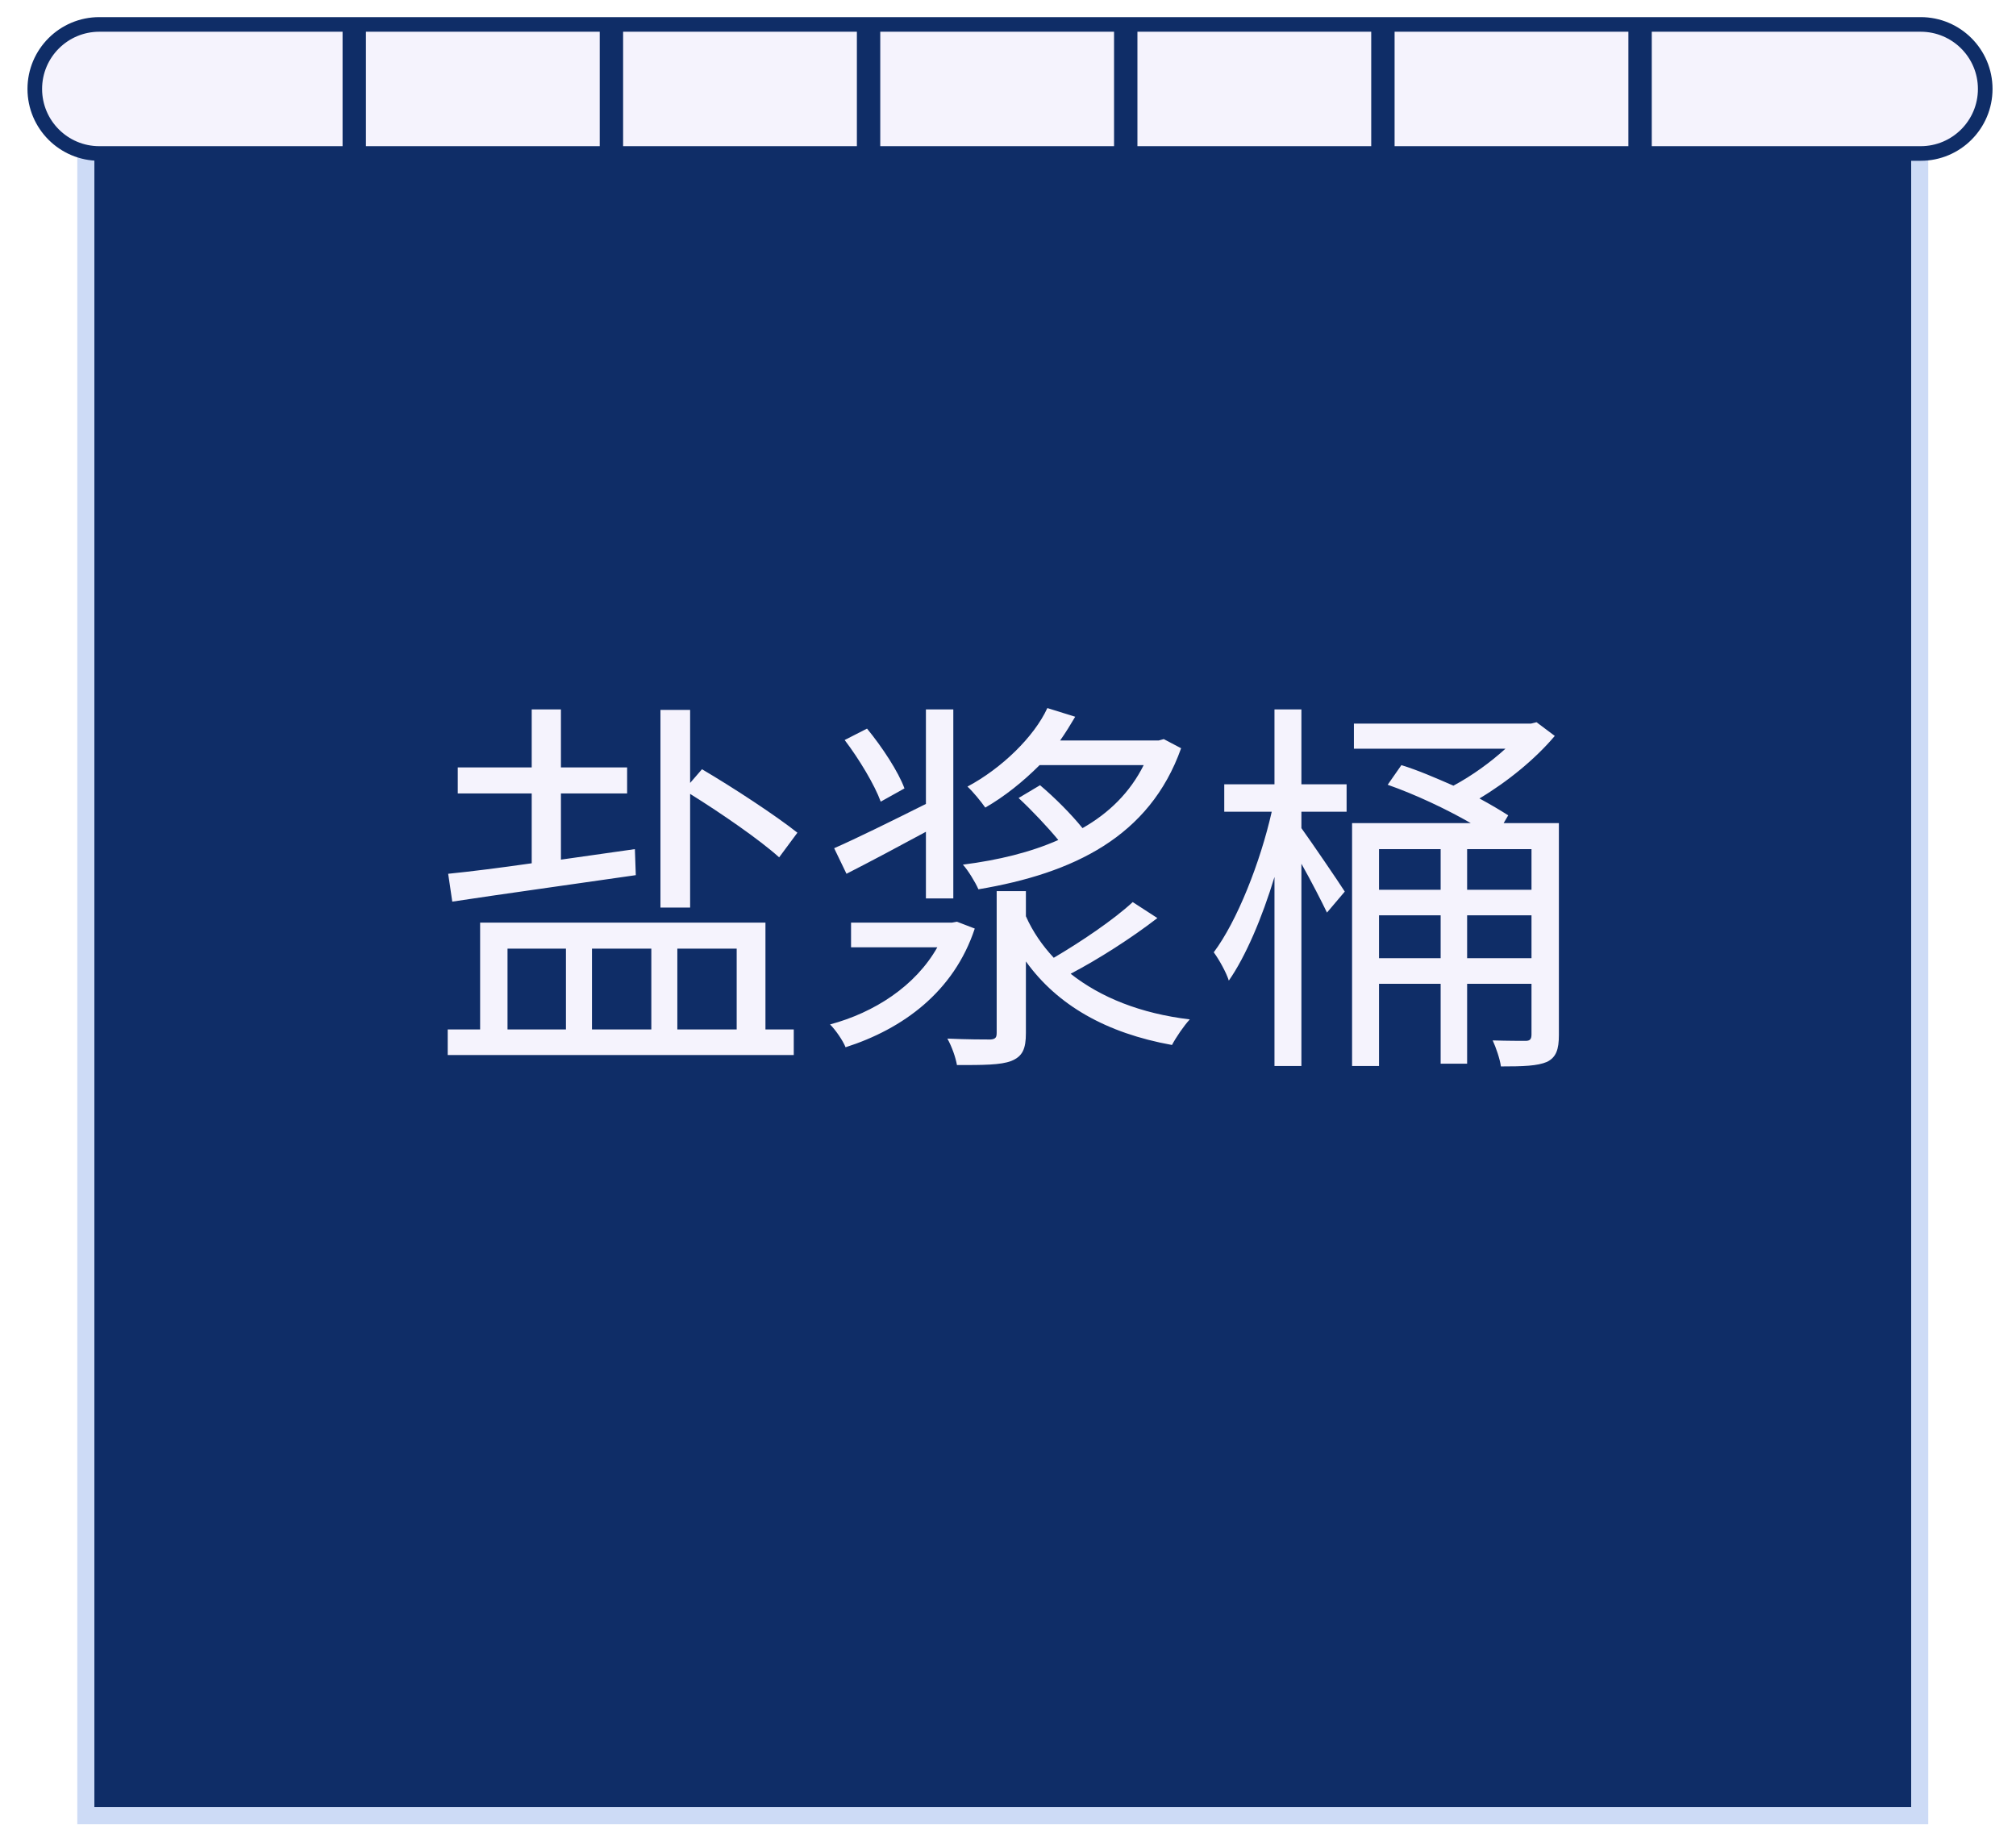
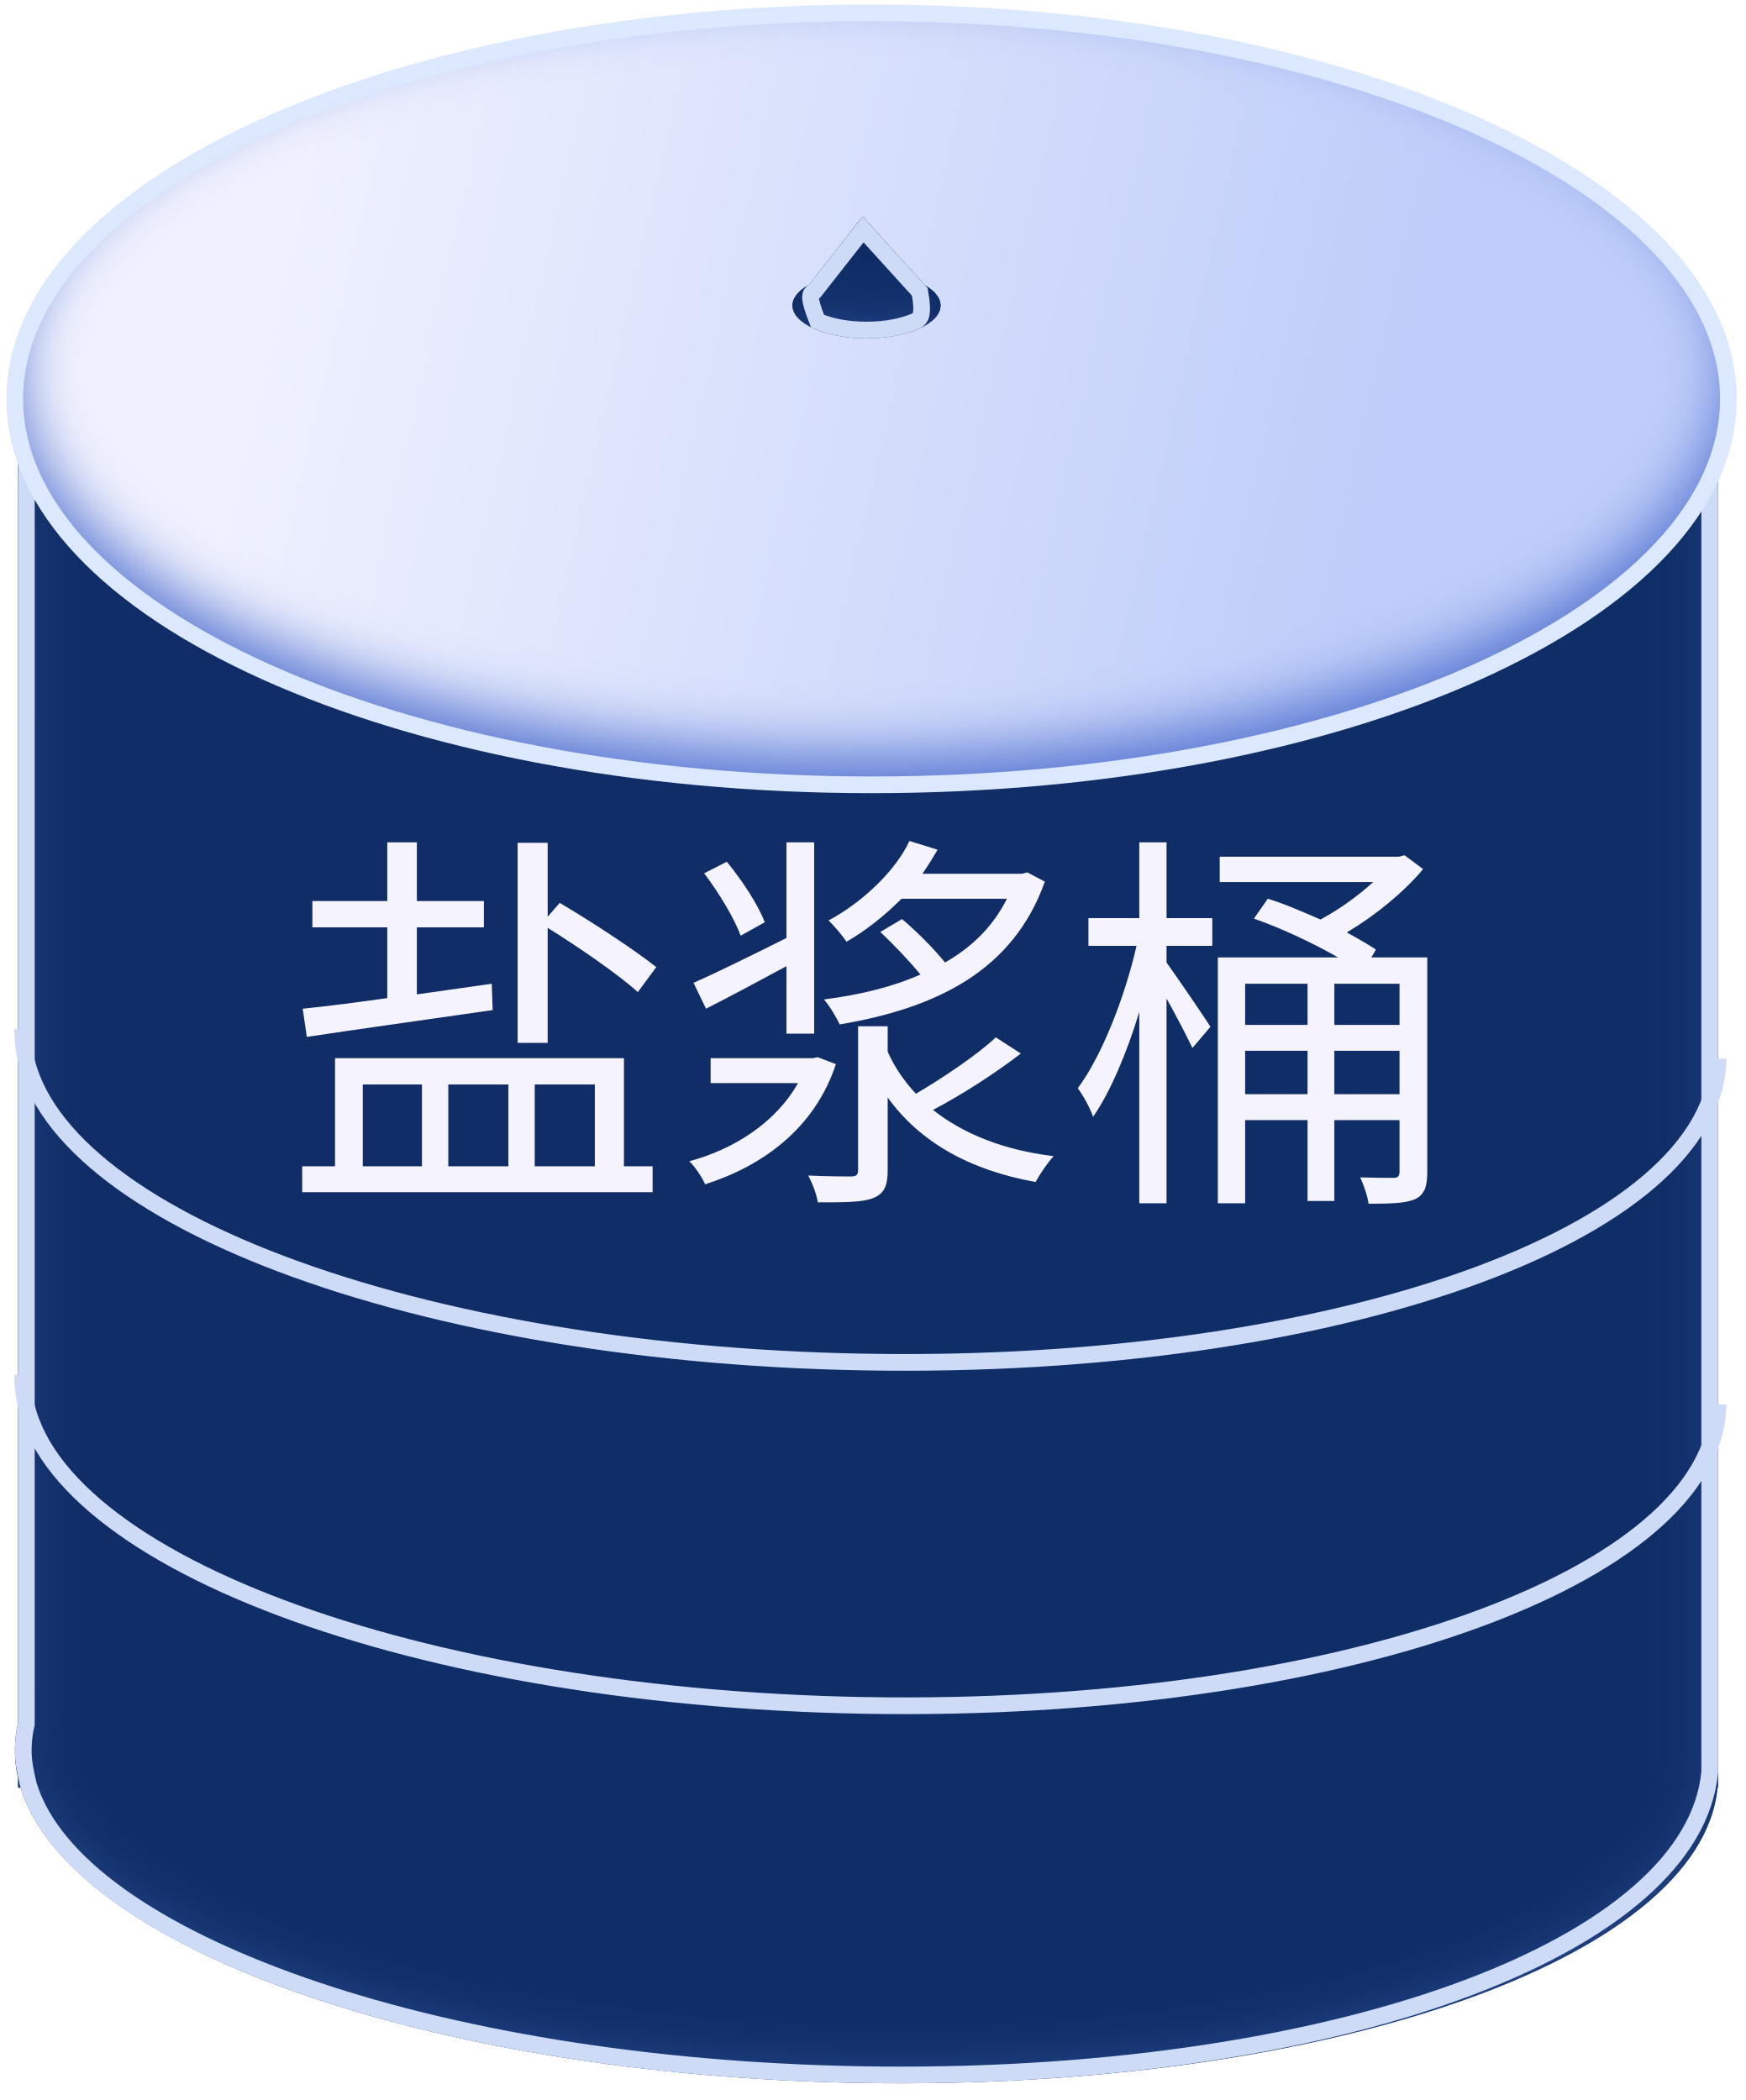
- <svg xmlns="http://www.w3.org/2000/svg" width="69px" height="63px" viewBox="0 0 69 63" version="1.1">
+ <svg xmlns="http://www.w3.org/2000/svg" xmlns:xlink="http://www.w3.org/1999/xlink" width="59px" height="71px" viewBox="0 0 59 71" version="1.1">
+   <defs>
+     <linearGradient x1="4.79%" y1="3.058%" x2="74.737%" y2="90.932%" id="linearGradient-1">
+       <stop stop-color="#102D67" offset="0%" />
+       <stop stop-color="#0F2D67" offset="100%" />
+     </linearGradient>
+     <path d="M57.571,14.219 L57.572,59.483 C57.574,59.55 57.574,59.616 57.573,59.682 C57.573,59.699 57.572,59.716 57.572,59.733 L57.571,60.006 L57.555,60.006 C56.997,65.817 44.209,70.261 28.6,69.988 C13.898,69.731 1.842,65.381 0.196,60.007 L0.109,60.006 L0.107,59.673 C0.033,59.345 -0.001,59.012 0.004,58.677 C0.009,58.39 0.044,58.106 0.108,57.825 L0.109,14.219 L57.571,14.219 Z" id="path-2" />
+     <filter x="-2.6%" y="-2.7%" width="105.2%" height="105.4%" filterUnits="objectBoundingBox" id="filter-3">
+       <feGaussianBlur stdDeviation="1" in="SourceAlpha" result="shadowBlurInner1" />
+       <feOffset dx="0" dy="-0" in="shadowBlurInner1" result="shadowOffsetInner1" />
+       <feComposite in="shadowOffsetInner1" in2="SourceAlpha" operator="arithmetic" k2="-1" k3="1" result="shadowInnerInner1" />
+       <feColorMatrix values="0 0 0 0 0.224   0 0 0 0 0.364   0 0 0 0 0.646  0 0 0 1 0" type="matrix" in="shadowInnerInner1" result="shadowMatrixInner1" />
+       <feGaussianBlur stdDeviation="1" in="SourceAlpha" result="shadowBlurInner2" />
+       <feOffset dx="0" dy="1" in="shadowBlurInner2" result="shadowOffsetInner2" />
+       <feComposite in="shadowOffsetInner2" in2="SourceAlpha" operator="arithmetic" k2="-1" k3="1" result="shadowInnerInner2" />
+       <feColorMatrix values="0 0 0 0 0.026   0 0 0 0 0.14   0 0 0 0 0.356  0 0 0 1 0" type="matrix" in="shadowInnerInner2" result="shadowMatrixInner2" />
+       <feMerge>
+         <feMergeNode in="shadowMatrixInner1" />
+         <feMergeNode in="shadowMatrixInner2" />
+       </feMerge>
+     </filter>
+     <linearGradient x1="13.603%" y1="47.594%" x2="80.522%" y2="54.508%" id="linearGradient-4">
+       <stop stop-color="#EFF1FE" offset="0%" />
+       <stop stop-color="#BECDF9" offset="100%" />
+     </linearGradient>
+     <ellipse id="path-5" cx="28.96" cy="13.049" rx="28.96" ry="13.049" />
+     <filter x="-3.1%" y="-6.8%" width="106.2%" height="113.7%" filterUnits="objectBoundingBox" id="filter-6">
+       <feGaussianBlur stdDeviation="1" in="SourceAlpha" result="shadowBlurInner1" />
+       <feOffset dx="0" dy="-1" in="shadowBlurInner1" result="shadowOffsetInner1" />
+       <feComposite in="shadowOffsetInner1" in2="SourceAlpha" operator="arithmetic" k2="-1" k3="1" result="shadowInnerInner1" />
+       <feColorMatrix values="0 0 0 0 0.339   0 0 0 0 0.46   0 0 0 0 0.822  0 0 0 1 0" type="matrix" in="shadowInnerInner1" />
+     </filter>
+     <linearGradient x1="4.79%" y1="16.15%" x2="74.737%" y2="79.516%" id="linearGradient-7">
+       <stop stop-color="#102D67" offset="0%" />
+       <stop stop-color="#0F2D67" offset="100%" />
+     </linearGradient>
+     <path d="M28.656,6.884 L30.768,9.21 C31.097,9.398 31.293,9.635 31.293,9.892 C31.293,10.506 30.172,11.005 28.789,11.005 C27.406,11.005 26.284,10.506 26.284,9.892 C26.284,9.625 26.496,9.379 26.849,9.188 L28.656,6.884 Z" id="path-8" />
+     <filter x="-30.0%" y="-36.4%" width="159.9%" height="172.8%" filterUnits="objectBoundingBox" id="filter-9">
+       <feGaussianBlur stdDeviation="1" in="SourceAlpha" result="shadowBlurInner1" />
+       <feOffset dx="0" dy="-0" in="shadowBlurInner1" result="shadowOffsetInner1" />
+       <feComposite in="shadowOffsetInner1" in2="SourceAlpha" operator="arithmetic" k2="-1" k3="1" result="shadowInnerInner1" />
+       <feColorMatrix values="0 0 0 0 0.224   0 0 0 0 0.364   0 0 0 0 0.646  0 0 0 1 0" type="matrix" in="shadowInnerInner1" result="shadowMatrixInner1" />
+       <feGaussianBlur stdDeviation="1" in="SourceAlpha" result="shadowBlurInner2" />
+       <feOffset dx="0" dy="1" in="shadowBlurInner2" result="shadowOffsetInner2" />
+       <feComposite in="shadowOffsetInner2" in2="SourceAlpha" operator="arithmetic" k2="-1" k3="1" result="shadowInnerInner2" />
+       <feColorMatrix values="0 0 0 0 0.026   0 0 0 0 0.14   0 0 0 0 0.356  0 0 0 1 0" type="matrix" in="shadowInnerInner2" result="shadowMatrixInner2" />
+       <feMerge>
+         <feMergeNode in="shadowMatrixInner1" />
+         <feMergeNode in="shadowMatrixInner2" />
+       </feMerge>
+     </filter>
+   </defs>
  <g id="页面-1" stroke="none" stroke-width="1" fill="none" fill-rule="evenodd">
-     <g id="iPhone-SE" transform="translate(-838, -261)">
-       <g id="yjt" transform="translate(839.1907, 261.8361)">
-         <g id="编组-16">
-           <rect id="矩形" stroke="#CDDBF6" stroke-width="0.585" fill="#0F2D67" x="1.747" y="3.889" width="62.767" height="57.419" />
-           <path d="M0,2.208 C-1.49363285e-16,0.989 0.989,2.24044927e-16 2.208,0 L64.547,0 C65.767,2.88457954e-15 66.756,0.989 66.756,2.208 C66.756,3.428 65.767,4.417 64.547,4.417 L2.208,4.417 C0.989,4.417 1.49363285e-16,3.428 0,2.208 Z" id="路径-19" stroke="#0F2D67" stroke-width="0.5" fill="#F5F3FD" />
-           <line x1="10.934" y1="0" x2="10.934" y2="4.417" id="路径-20" stroke="#0F2D67" stroke-width="0.8" />
-           <line x1="19.736" y1="0" x2="19.736" y2="4.417" id="路径-20备份" stroke="#0F2D67" stroke-width="0.8" />
-           <line x1="28.537" y1="0" x2="28.537" y2="4.417" id="路径-20备份-2" stroke="#0F2D67" stroke-width="0.8" />
-           <line x1="37.339" y1="0" x2="37.339" y2="4.417" id="路径-20备份-3" stroke="#0F2D67" stroke-width="0.8" />
-           <line x1="46.141" y1="0" x2="46.141" y2="4.417" id="路径-20备份-4" stroke="#0F2D67" stroke-width="0.8" />
-           <line x1="54.943" y1="0" x2="54.943" y2="4.417" id="路径-20备份-5" stroke="#0F2D67" stroke-width="0.8" />
+     <g id="iPhone-SE" transform="translate(-855, -248)">
+       <g id="yjt-2" transform="translate(855.5, 248.4361)">
+         <g id="yjt" transform="translate(-0, 0)">
+           <g id="编组-3">
+             <g id="形状结合">
+               <use fill="url(#linearGradient-1)" fill-rule="evenodd" xlink:href="#path-2" />
+               <use fill="black" fill-opacity="1" filter="url(#filter-3)" xlink:href="#path-2" />
+               <path stroke="#CDDBF6" stroke-width="0.565" d="M57.289,14.501 L57.289,59.47 C57.152,60.941 56.317,62.298 54.936,63.514 C53.452,64.822 51.339,65.965 48.753,66.903 C43.547,68.79 36.432,69.843 28.605,69.706 C21.331,69.579 14.708,68.447 9.685,66.682 C4.705,64.932 1.281,62.575 0.467,59.929 C0.316,59.31 0.281,58.998 0.287,58.682 C0.291,58.404 0.326,58.129 0.39,57.857 L0.39,57.857 L0.391,14.501 L57.289,14.501 Z" stroke-linejoin="square" />
+             </g>
+             <path d="M0.172,46.543 C0.172,52.442 13.001,57.224 28.827,57.224 C44.653,57.224 57.483,52.442 57.483,46.543" id="路径" stroke="#CDDBF6" stroke-width="0.565" transform="translate(28.82742, 51.88351) rotate(1) translate(-28.82742, -51.88351) " />
+             <path d="M0.172,34.855 C0.172,40.798 13.001,45.615 28.827,45.615 C44.653,45.615 57.482,40.798 57.482,34.855" id="路径" stroke="#CDDBF6" stroke-width="0.565" transform="translate(28.82698, 40.23494) rotate(1) translate(-28.82698, -40.23494) " />
+             <g id="椭圆形">
+               <use fill="url(#linearGradient-4)" fill-rule="evenodd" xlink:href="#path-5" />
+               <use fill="black" fill-opacity="1" filter="url(#filter-6)" xlink:href="#path-5" />
+               <use stroke="#DCE8FE" stroke-width="0.565" xlink:href="#path-5" />
+             </g>
+             <g id="形状结合">
+               <use fill="url(#linearGradient-7)" fill-rule="evenodd" xlink:href="#path-8" />
+               <use fill="black" fill-opacity="1" filter="url(#filter-9)" xlink:href="#path-8" />
+               <path stroke="#CDDBF6" stroke-width="0.565" d="M28.672,7.321 L30.59,9.434 C30.726,10.209 30.62,10.343 30.445,10.421 C30.021,10.609 29.435,10.723 28.789,10.723 C28.142,10.723 27.556,10.609 27.133,10.421 C26.805,9.585 26.863,9.482 27.03,9.414 L27.03,9.414 L28.672,7.321 Z" stroke-linejoin="square" />
+             </g>
+           </g>
+           <text id="盐浆桶" font-family="SourceHanSansCN-Regular, Source Han Sans CN" font-size="13.288" font-weight="normal" fill="#F5F3FD">
+             <tspan x="9.028" y="39.2">盐浆桶</tspan>
+           </text>
        </g>
-         <text id="盐浆桶" font-family="SourceHanSansCN-Regular, Source Han Sans CN" font-size="13.288" font-weight="normal" fill="#F5F3FD">
-           <tspan x="13.446" y="34.6">盐浆桶</tspan>
-         </text>
      </g>
    </g>
  </g>
</svg>
